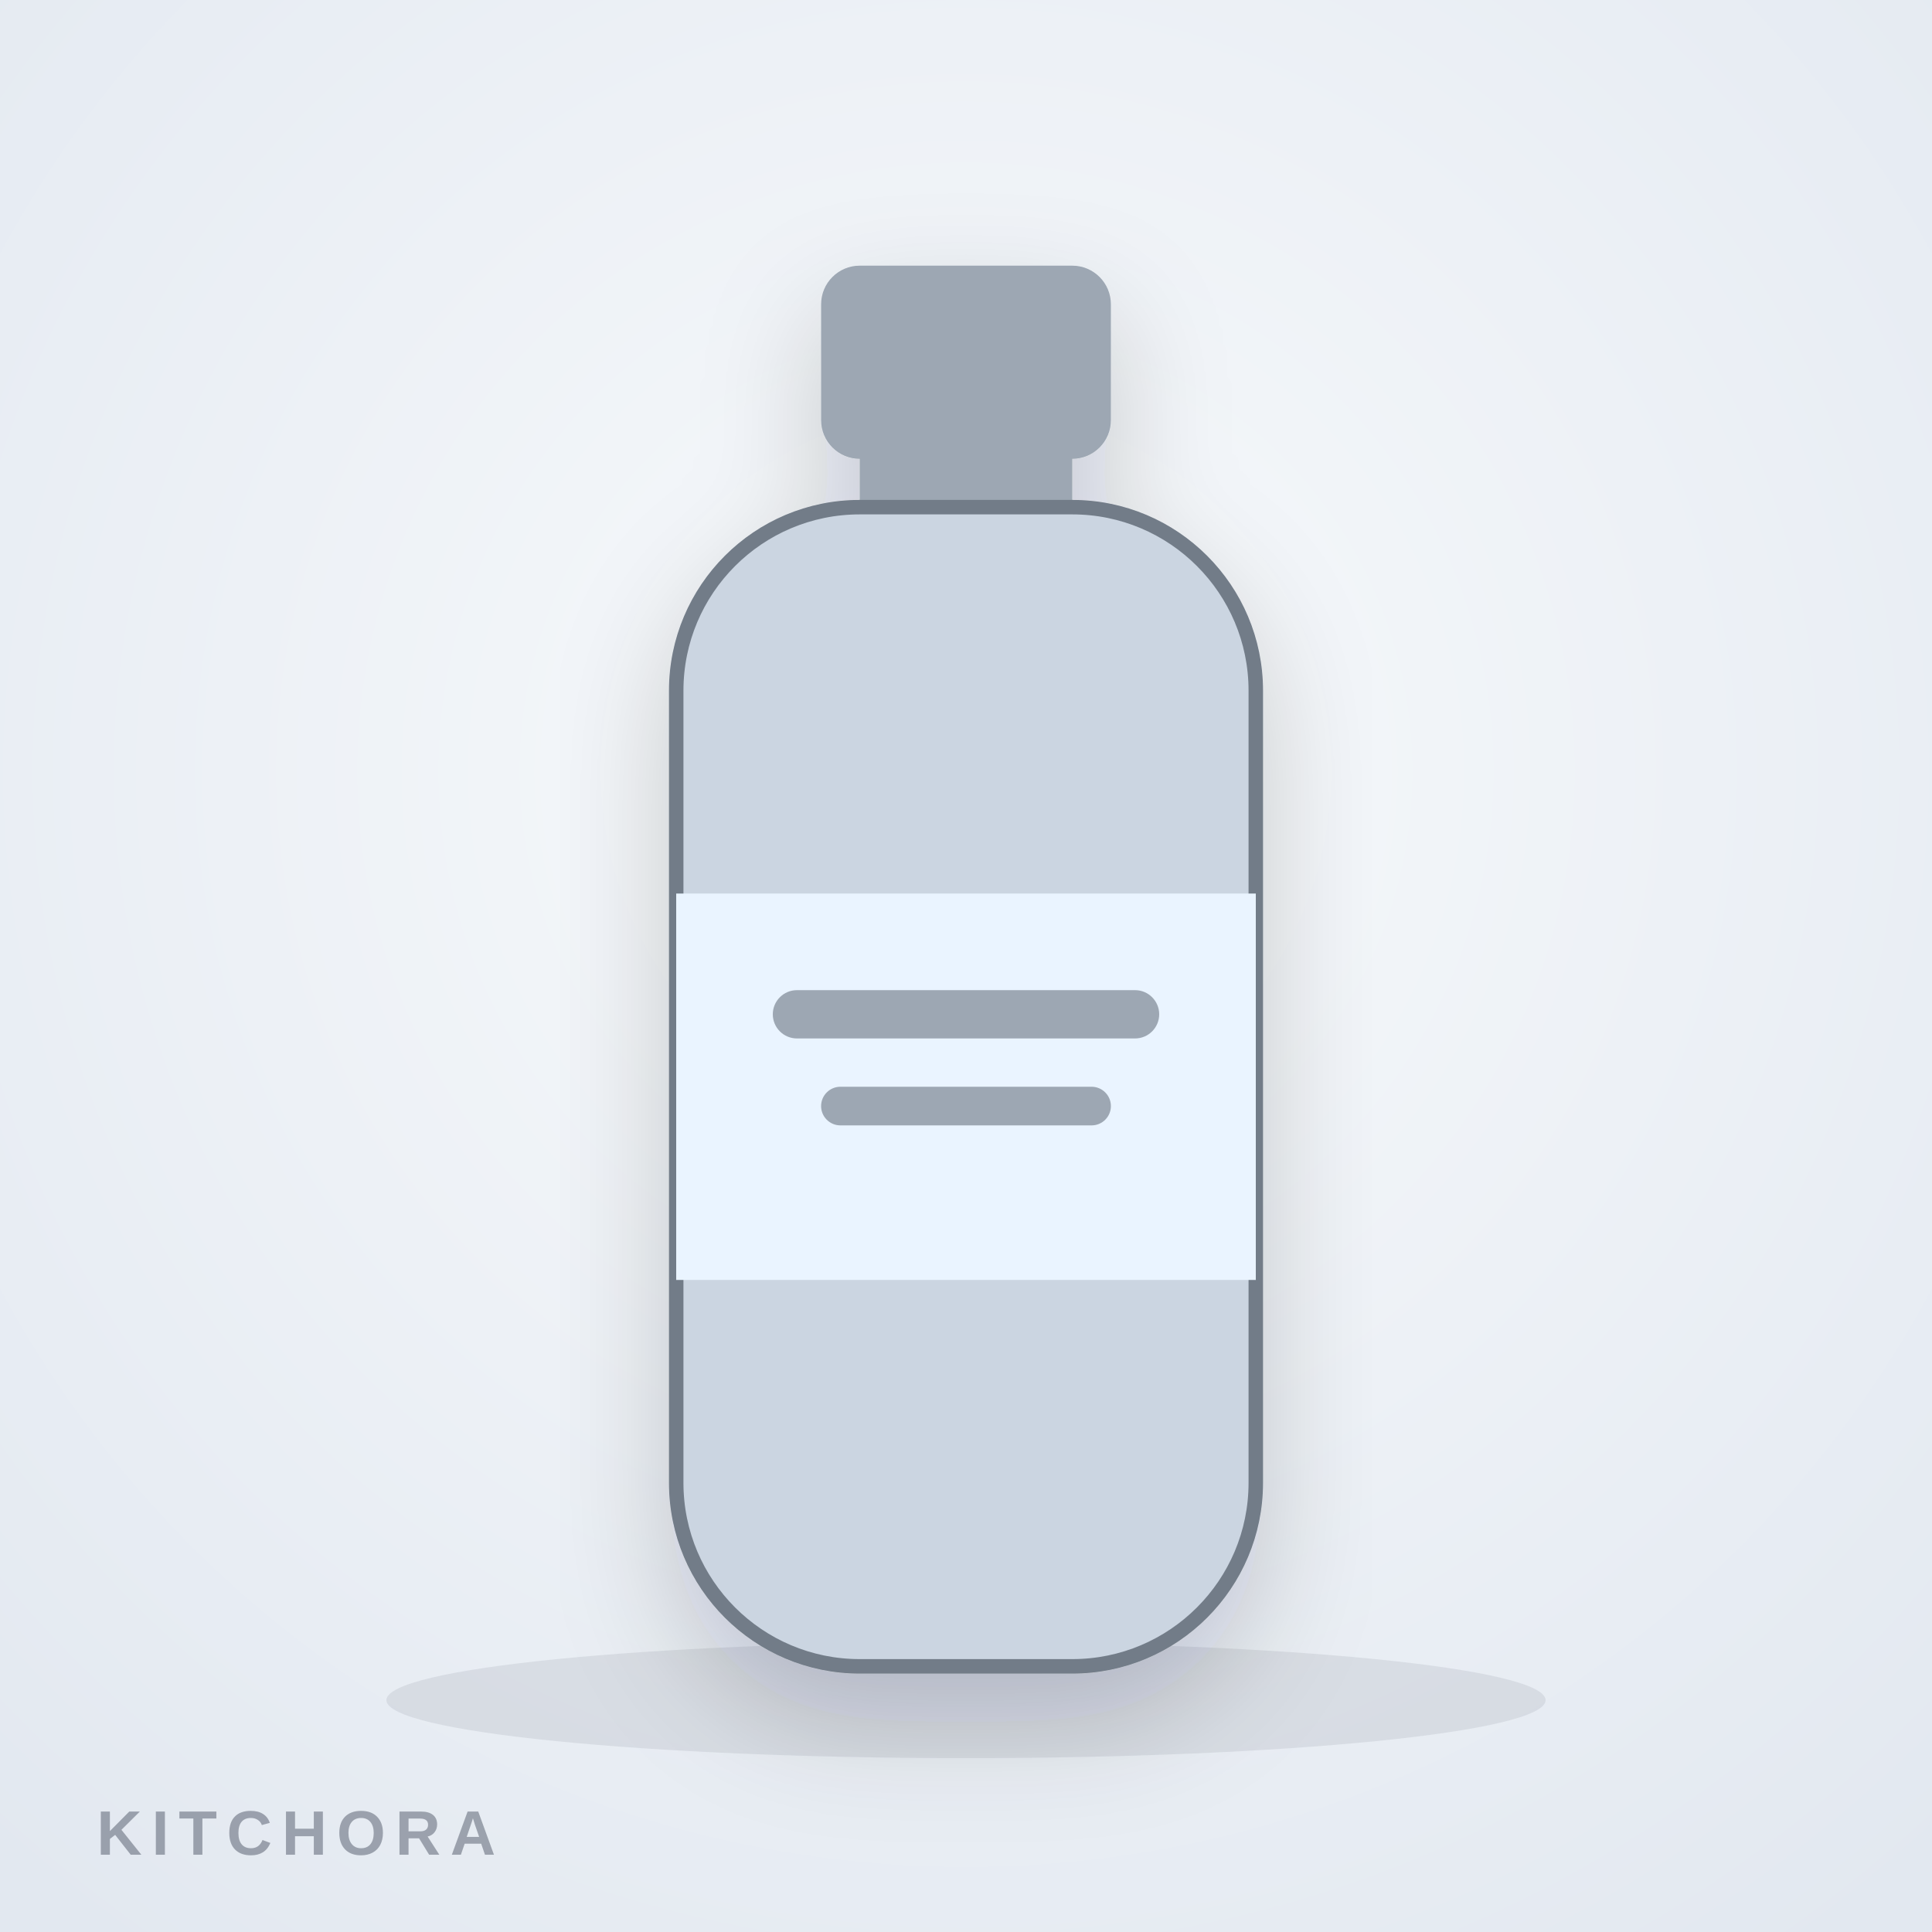
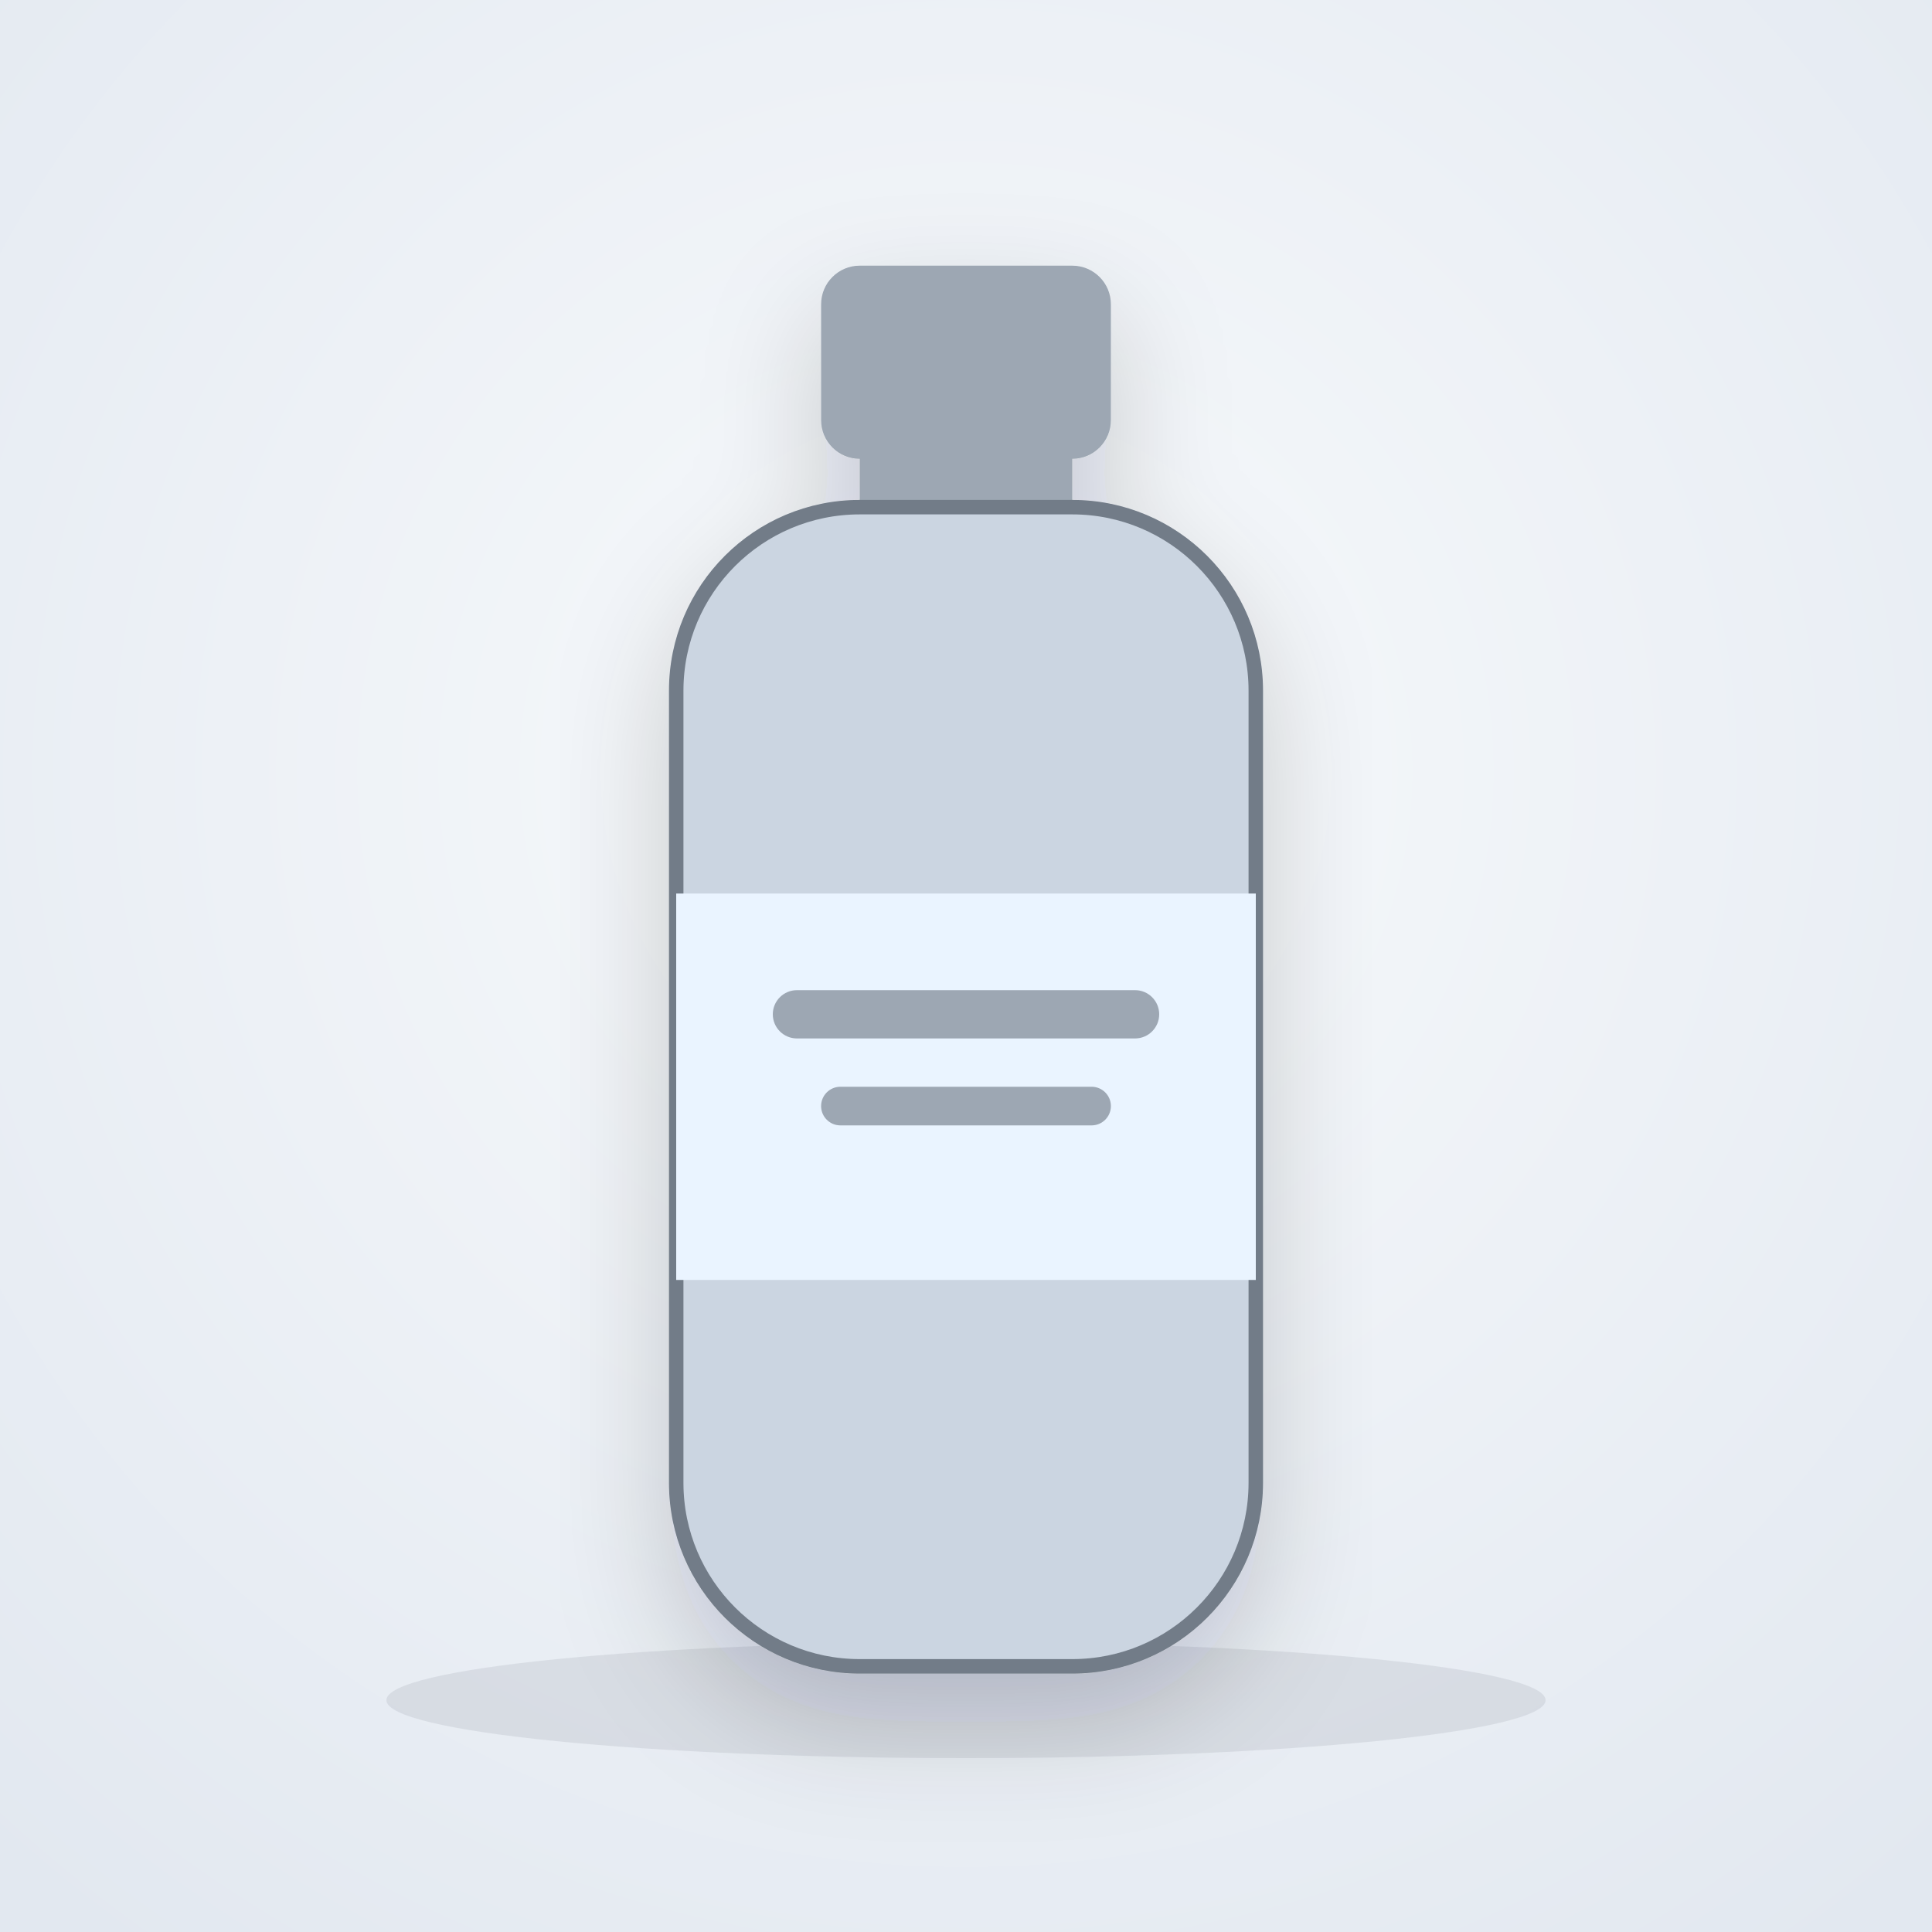
<svg xmlns="http://www.w3.org/2000/svg" viewBox="0 0 400 400" width="800" height="800">
  <defs>
    <radialGradient id="bg" cx="50%" cy="40%" r="75%">
      <stop offset="0" stop-color="#f8fafc" />
      <stop offset="1" stop-color="#e2e8f0" />
    </radialGradient>
    <linearGradient id="screen" x1="0" y1="0" x2="1" y2="1">
      <stop offset="0" stop-color="#6366f1" />
      <stop offset=".5" stop-color="#ec4899" />
      <stop offset="1" stop-color="#f59e0b" />
    </linearGradient>
    <filter id="sh" x="-20%" y="-20%" width="140%" height="140%">
      <feDropShadow dx="0" dy="10" stdDeviation="12" flood-color="#0f172a" flood-opacity=".18" />
    </filter>
  </defs>
  <rect width="400" height="400" fill="url(#bg)" />
  <ellipse cx="200" cy="352" rx="120" ry="12" fill="#0f172a" opacity=".08" />
  <g filter="url(#sh)" transform="translate(200 200) rotate(0) scale(1) translate(-200 -200)">
    <rect x="170" y="55" width="60" height="40" rx="8" fill="#9da7b3" />
    <rect x="178" y="88" width="44" height="20" fill="#9da7b3" />
    <rect x="140" y="105" width="120" height="240" rx="38" fill="#cbd5e1" stroke="#727c88" stroke-width="3" />
    <rect x="140" y="185" width="120" height="80" fill="#eaf4ff" />
    <rect x="160" y="205" width="80" height="10" rx="5" fill="#9da7b3" />
    <rect x="170" y="225" width="60" height="8" rx="4" fill="#9da7b3" />
  </g>
-   <text x="20" y="384" font-family="Arial, sans-serif" font-size="13" font-weight="700" letter-spacing="2" fill="#0f172a" opacity=".35">KITCHORA</text>
</svg>
